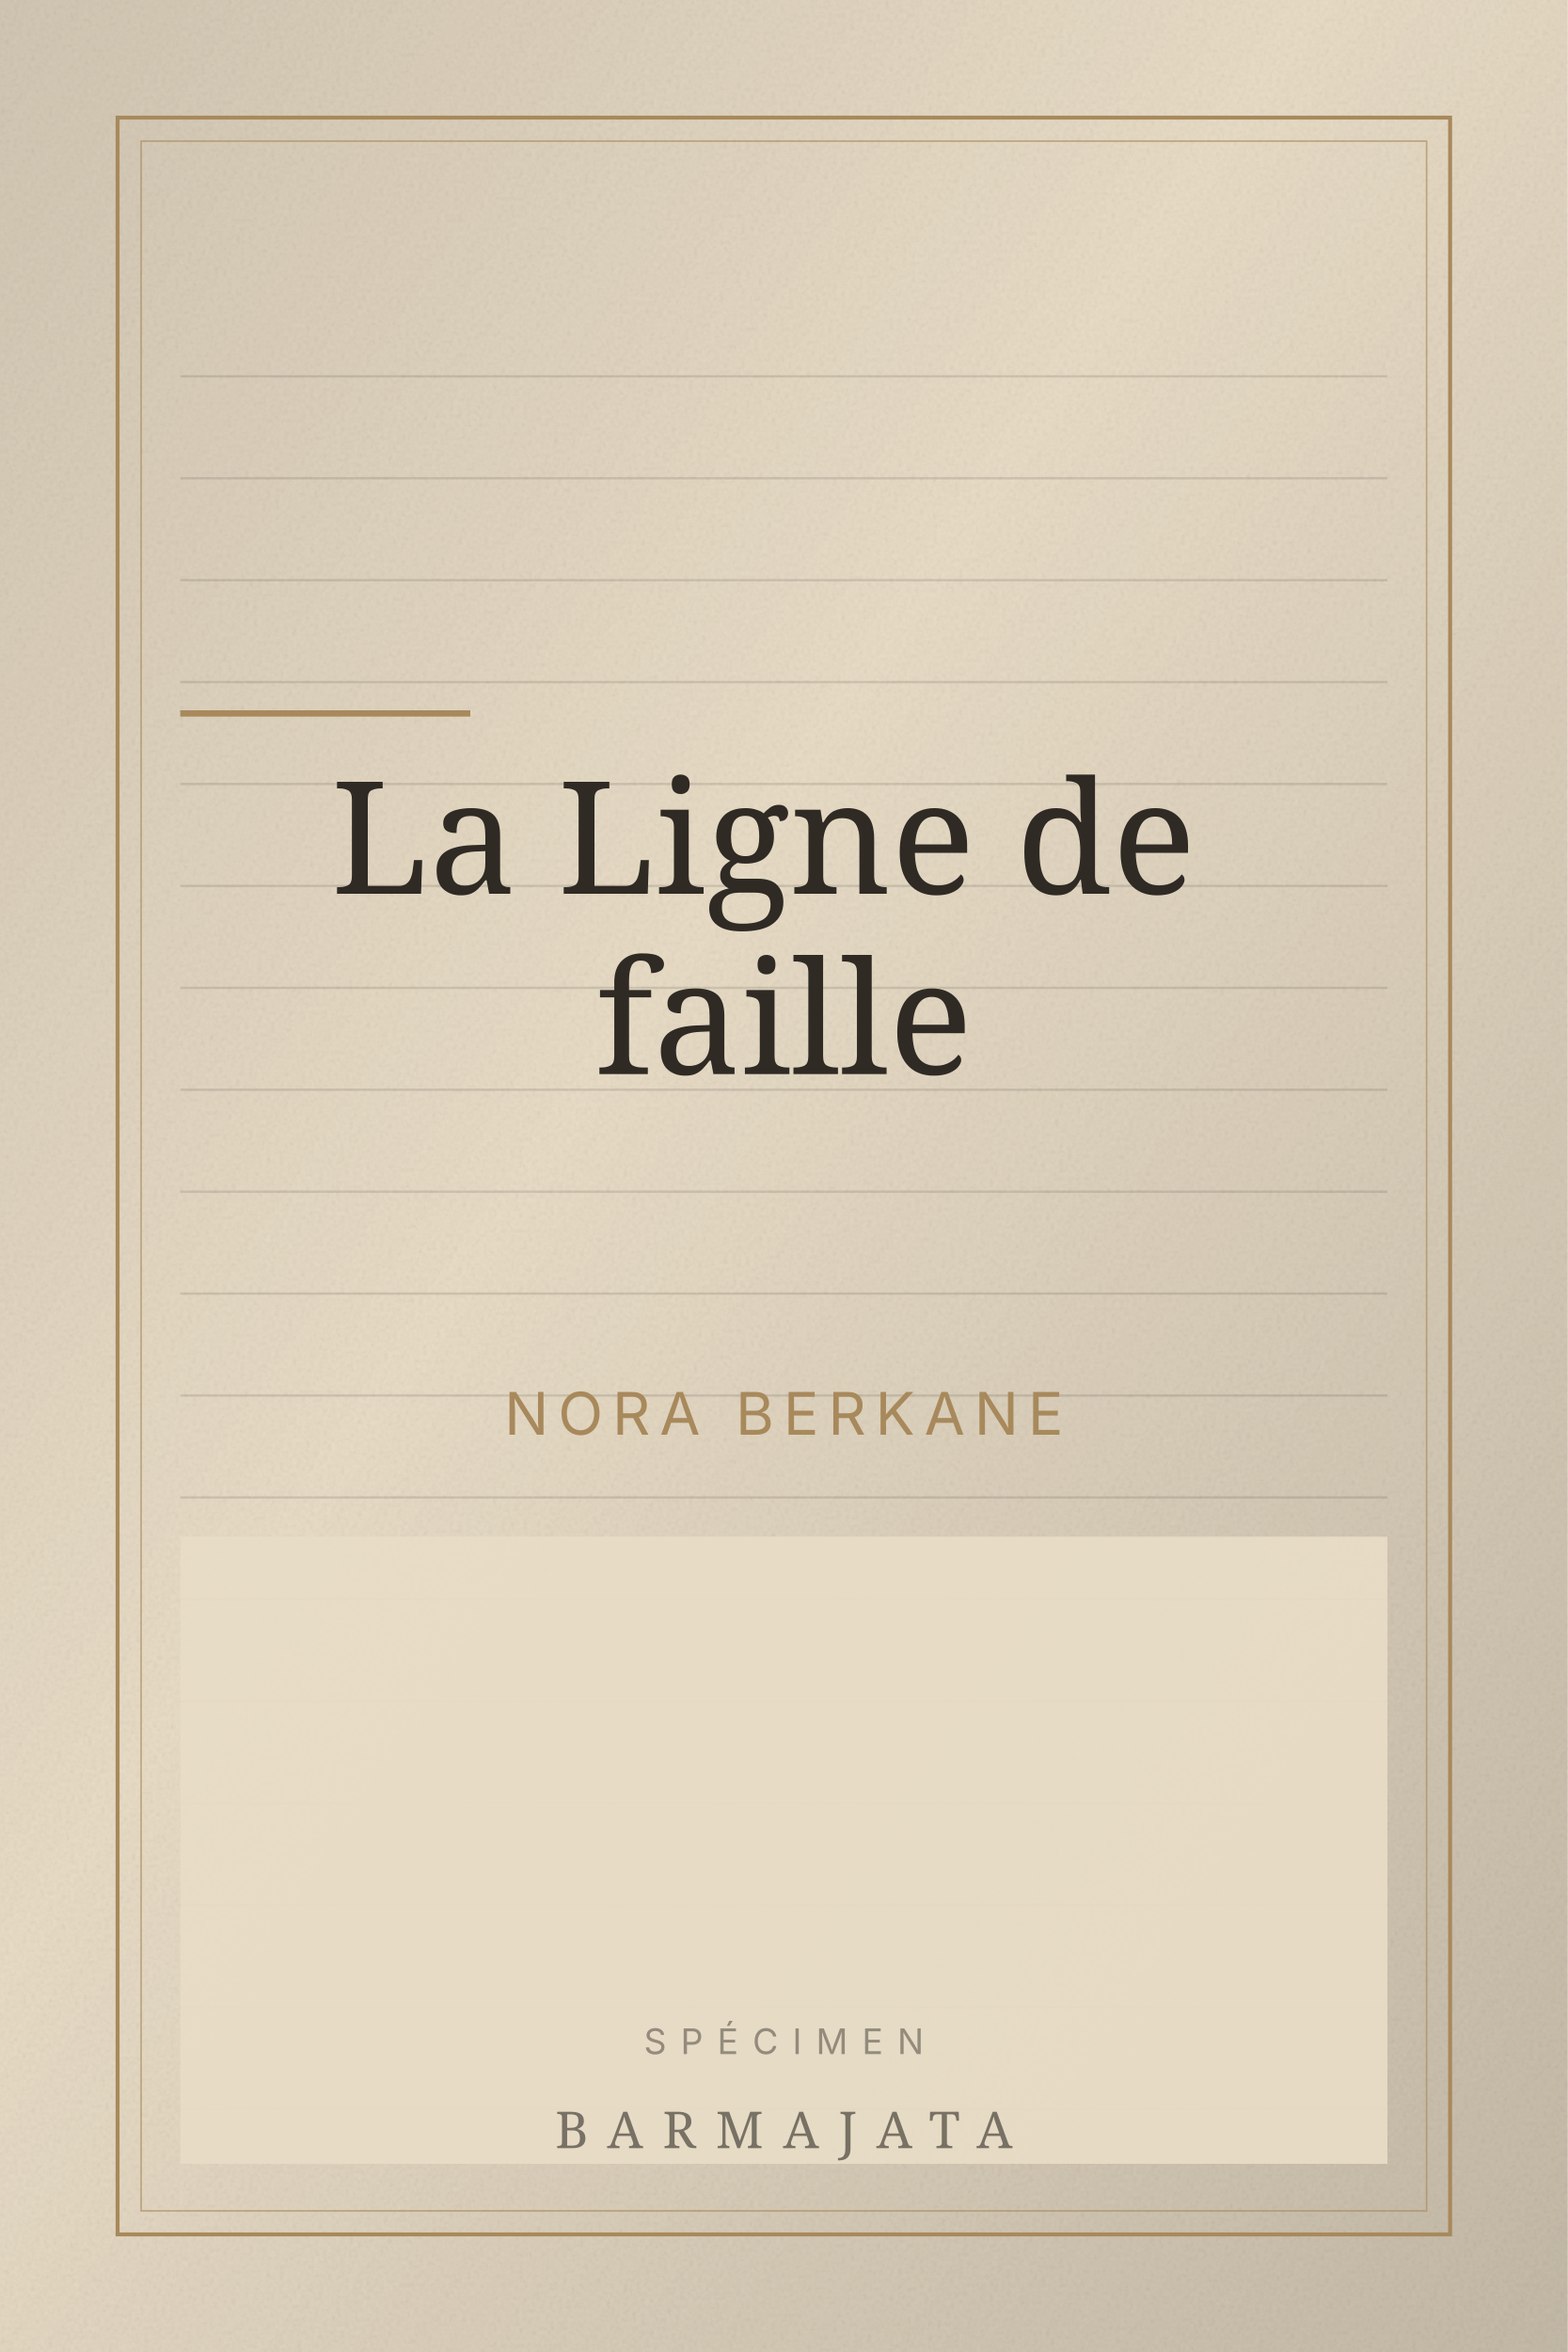
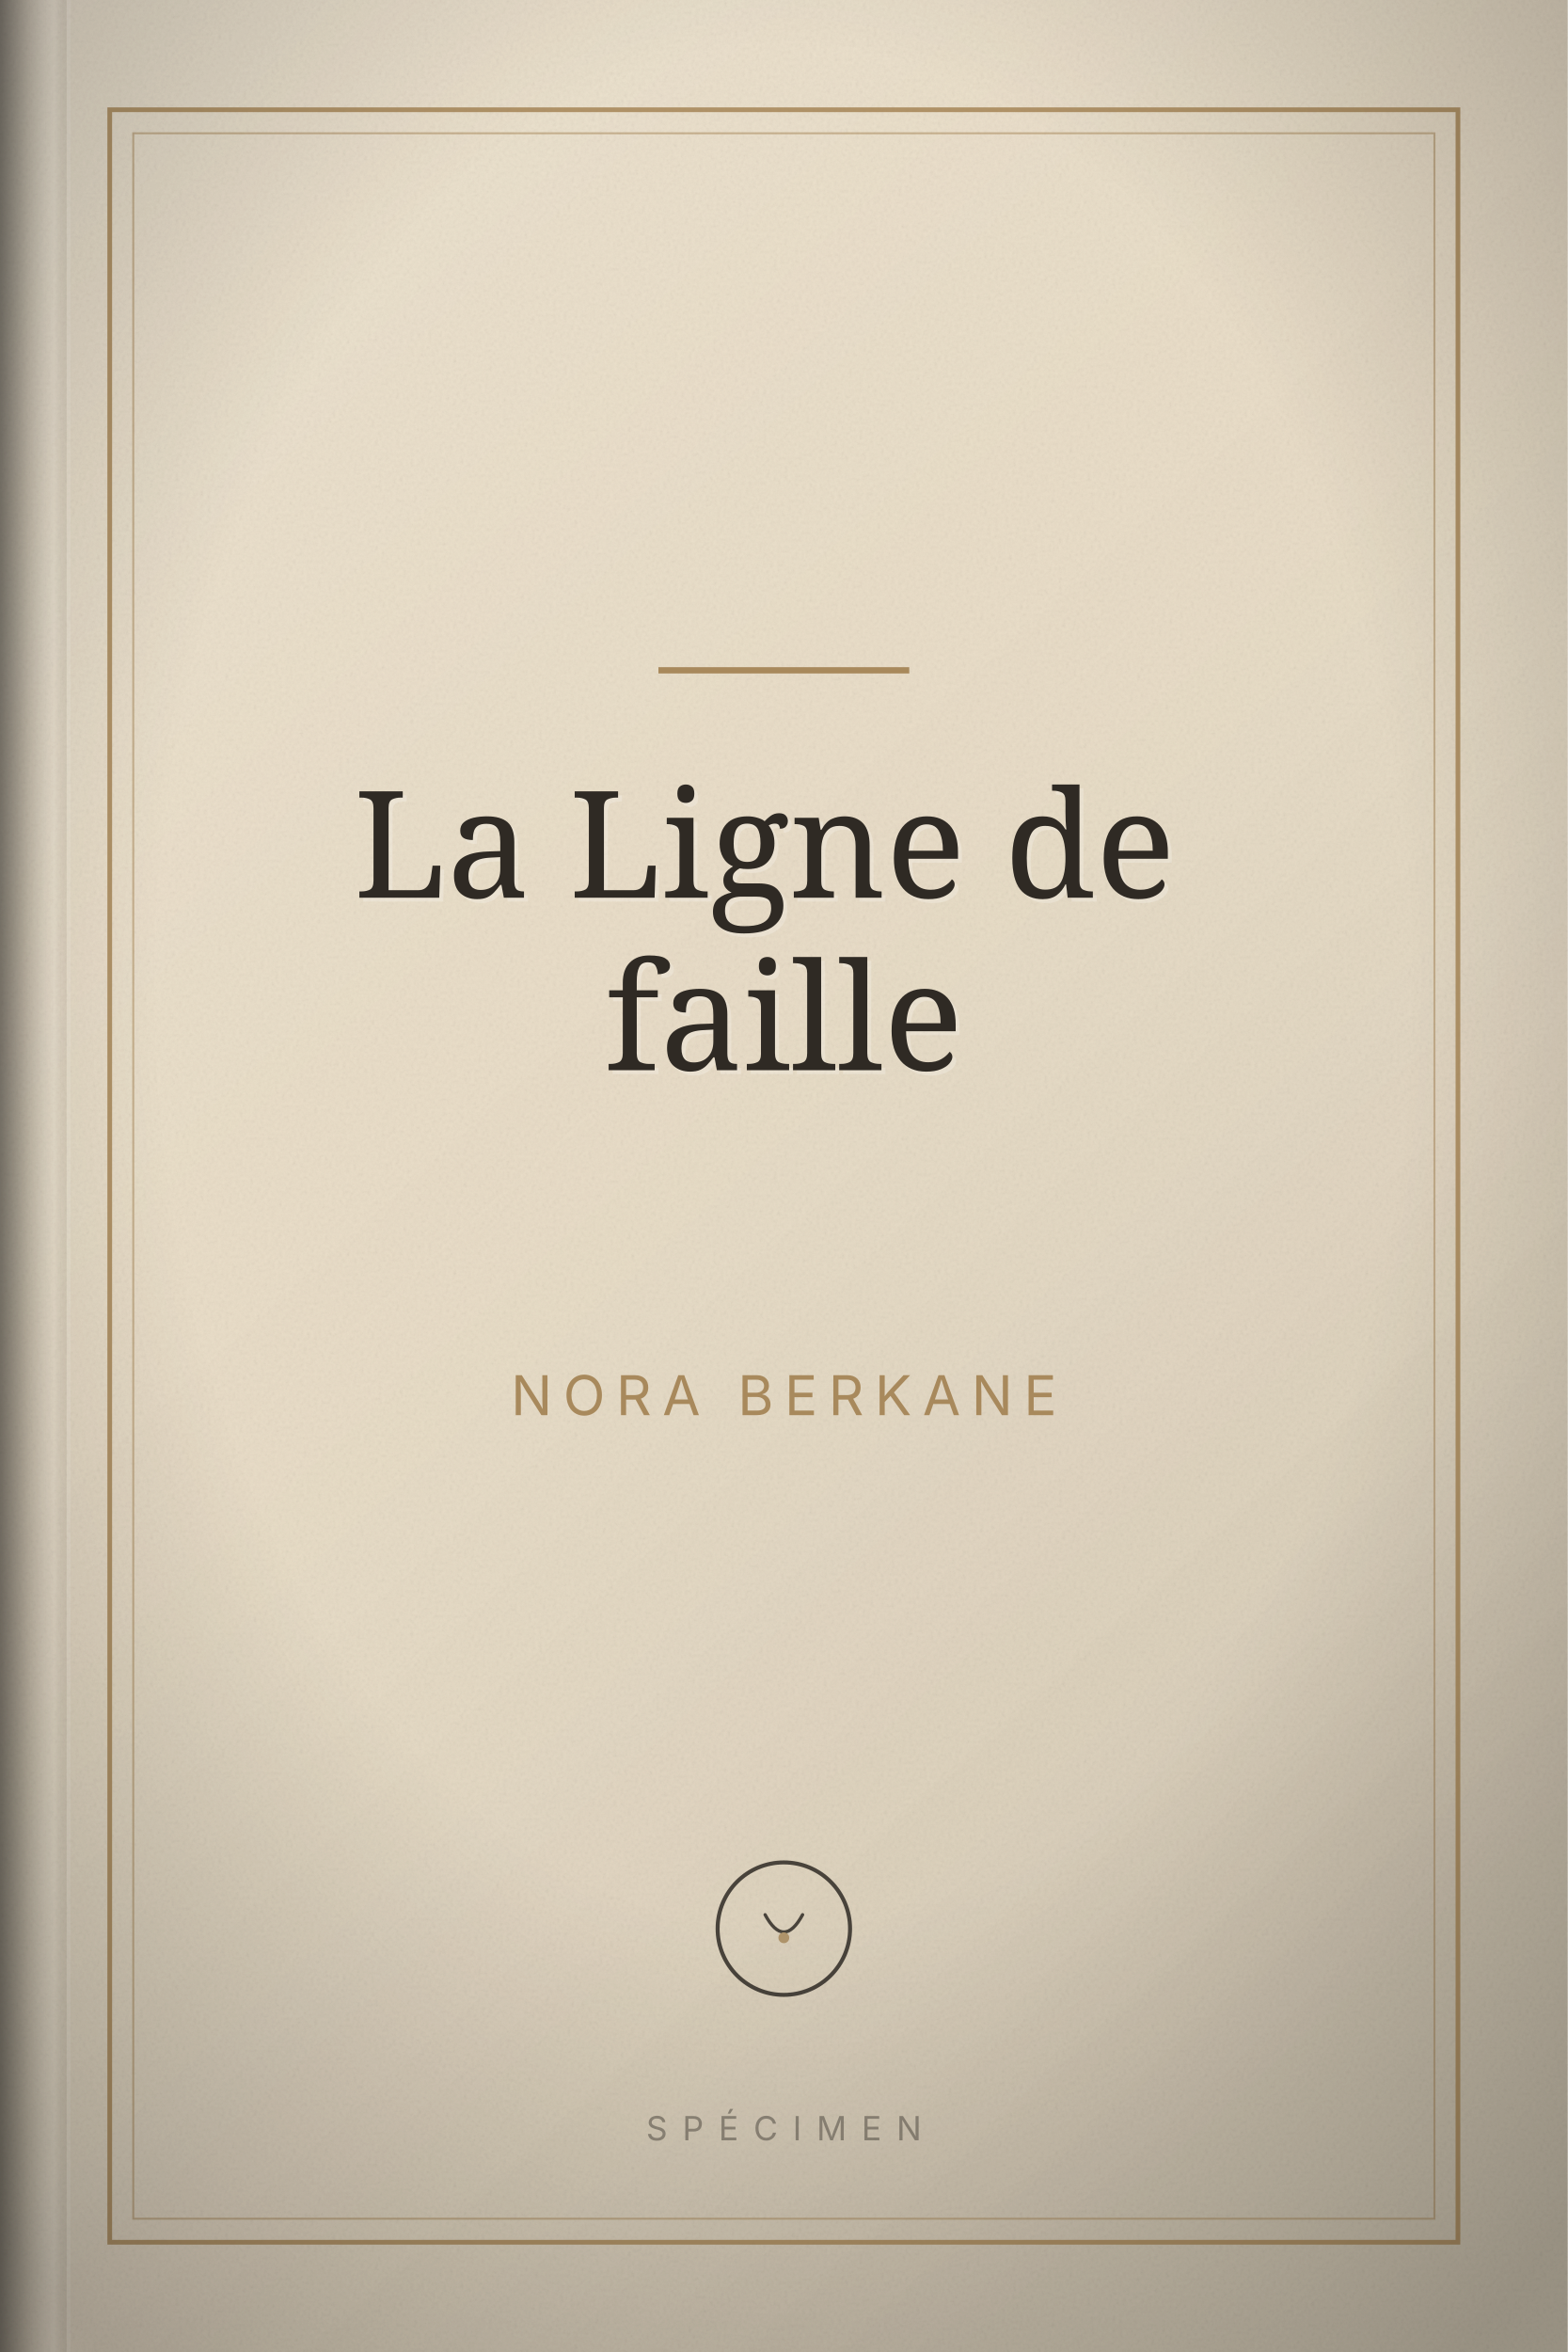
<svg xmlns="http://www.w3.org/2000/svg" viewBox="0 0 400 600" role="img" aria-hidden="true">
  <defs>
-     <filter id="grain" x="0" y="0" width="100%" height="100%">
-       <feTurbulence type="fractalNoise" baseFrequency="0.9" numOctaves="4" stitchTiles="stitch" />
+     <filter id="fibre" x="0" y="0" width="100%" height="100%">
+       <feTurbulence type="fractalNoise" baseFrequency="1.1" numOctaves="5" stitchTiles="stitch" />
      <feColorMatrix type="saturate" values="0" />
    </filter>
-     <linearGradient id="usure" x1="0" y1="0" x2="1" y2="1">
-       <stop offset="0%" stop-color="#000" stop-opacity="0.10" />
-       <stop offset="42%" stop-color="#000" stop-opacity="0" />
-       <stop offset="100%" stop-color="#000" stop-opacity="0.16" />
+     <linearGradient id="tranche" x1="0" y1="0" x2="1" y2="0">
+       <stop offset="0%" stop-color="#000" stop-opacity="0.45" />
+       <stop offset="42%" stop-color="#000" stop-opacity="0.16" />
+       <stop offset="82%" stop-color="#fff" stop-opacity="0.10" />
+       <stop offset="100%" stop-color="#000" stop-opacity="0.05" />
+     </linearGradient>
+     <radialGradient id="vignette" cx="50%" cy="42%" r="72%">
+       <stop offset="55%" stop-color="#000" stop-opacity="0" />
+       <stop offset="100%" stop-color="#000" stop-opacity="0.26" />
+     </radialGradient>
+     <linearGradient id="lumiere" x1="0" y1="0" x2="0.6" y2="1">
+       <stop offset="0%" stop-color="#fff" stop-opacity="0.16" />
+       <stop offset="46%" stop-color="#fff" stop-opacity="0.03" />
+       <stop offset="100%" stop-color="#000" stop-opacity="0.10" />
    </linearGradient>
  </defs>
  <rect width="400" height="600" fill="#e8dcc6" />
-   <rect width="400" height="600" filter="url(#grain)" opacity="0.16" style="mix-blend-mode:multiply" />
-   <rect width="400" height="600" fill="url(#usure)" />
-   <g stroke="#2f2a24" stroke-width="0.6" opacity="0.14">
-     <line x1="46" y1="96" x2="354" y2="96" />
-     <line x1="46" y1="122" x2="354" y2="122" />
-     <line x1="46" y1="148" x2="354" y2="148" />
-     <line x1="46" y1="174" x2="354" y2="174" />
-     <line x1="46" y1="200" x2="354" y2="200" />
-     <line x1="46" y1="226" x2="354" y2="226" />
-     <line x1="46" y1="252" x2="354" y2="252" />
-     <line x1="46" y1="278" x2="354" y2="278" />
-     <line x1="46" y1="304" x2="354" y2="304" />
-     <line x1="46" y1="330" x2="354" y2="330" />
-     <line x1="46" y1="356" x2="354" y2="356" />
-     <line x1="46" y1="382" x2="354" y2="382" />
-     <line x1="46" y1="408" x2="354" y2="408" />
-     <line x1="46" y1="434" x2="354" y2="434" />
-     <line x1="46" y1="460" x2="354" y2="460" />
-     <line x1="46" y1="486" x2="354" y2="486" />
-     <line x1="46" y1="512" x2="354" y2="512" />
-     <line x1="46" y1="538" x2="354" y2="538" />
+   <rect width="400" height="600" fill="url(#lumiere)" />
+   <rect width="400" height="600" filter="url(#fibre)" opacity="0.13" style="mix-blend-mode:multiply" />
+   <rect x="28" y="28" width="344" height="544" fill="none" stroke="#a8895c" stroke-width="1.2" opacity="0.9" />
+   <rect x="34" y="34" width="332" height="532" fill="none" stroke="#a8895c" stroke-width="0.5" opacity="0.55" />
+   <line x1="168" y1="171" x2="232" y2="171" stroke="#a8895c" stroke-width="1.6" />
+   <text x="200" y="230" text-anchor="middle" font-family="'Cormorant Garamond', Georgia, serif" font-size="38" font-weight="500" fill="#ffffff" opacity="0.22">
+     <tspan x="201" dy="0">La Ligne de</tspan>
+     <tspan x="201" dy="44">faille</tspan>
+   </text>
+   <text x="200" y="229" text-anchor="middle" font-family="'Cormorant Garamond', Georgia, serif" font-size="38" font-weight="500" fill="#2f2a24">
+     <tspan x="200" dy="0">La Ligne de</tspan>
+     <tspan x="200" dy="44">faille</tspan>
+   </text>
+   <text x="200" y="361" text-anchor="middle" font-family="'Inter', system-ui, sans-serif" font-size="14" letter-spacing="2.8" fill="#a8895c">NORA BERKANE</text>
+   <g transform="translate(200 492) scale(0.30)" opacity="0.85">
+     <circle cx="0" cy="0" r="56.32" fill="none" stroke="#2f2a24" stroke-width="3.4" />
+     <path d="M-15.94 -11.83 Q0 17.57 15.94 -11.83" fill="none" stroke="#2f2a24" stroke-width="2.8" stroke-linecap="round" />
+     <circle cx="0" cy="7.77" r="4.6" fill="#a8895c" />
  </g>
-   <rect x="46" y="392" width="308" height="160" fill="#e8dcc6" opacity="0.94" />
-   <rect x="30" y="30" width="340" height="540" fill="none" stroke="#a8895c" stroke-width="1" />
-   <rect x="36" y="36" width="328" height="528" fill="none" stroke="#a8895c" stroke-width="0.4" opacity="0.65" />
-   <line x1="46" y1="182" x2="120" y2="182" stroke="#a8895c" stroke-width="1.6" />
-   <text x="200" y="228" text-anchor="middle" font-family="'Cormorant Garamond', Georgia, serif" font-size="40" font-weight="500" fill="#2f2a24">
-     <tspan x="200" dy="0">La Ligne de</tspan>
-     <tspan x="200" dy="46">faille</tspan>
-   </text>
-   <text x="200" y="366" text-anchor="middle" font-family="'Inter', system-ui, sans-serif" font-size="15" letter-spacing="2.4" fill="#a8895c">NORA BERKANE</text>
-   <text x="200" y="524" text-anchor="middle" font-family="'Inter', system-ui, sans-serif" font-size="9" letter-spacing="3.6" fill="#2f2a24" opacity="0.45">SPÉCIMEN</text>
-   <text x="200" y="548" text-anchor="middle" font-family="'Cormorant Garamond', Georgia, serif" font-size="13" letter-spacing="5" fill="#2f2a24" opacity="0.6">BARMAJATA</text>
+   <text x="200" y="546" text-anchor="middle" font-family="'Inter', system-ui, sans-serif" font-size="8.5" letter-spacing="3.8" fill="#2f2a24" opacity="0.42">SPÉCIMEN</text>
+   <rect x="0" y="0" width="17" height="600" fill="url(#tranche)" />
+   <line x1="17.5" y1="0" x2="17.5" y2="600" stroke="#fff" stroke-opacity="0.13" stroke-width="1" />
+   <rect width="400" height="600" fill="url(#vignette)" />
</svg>
